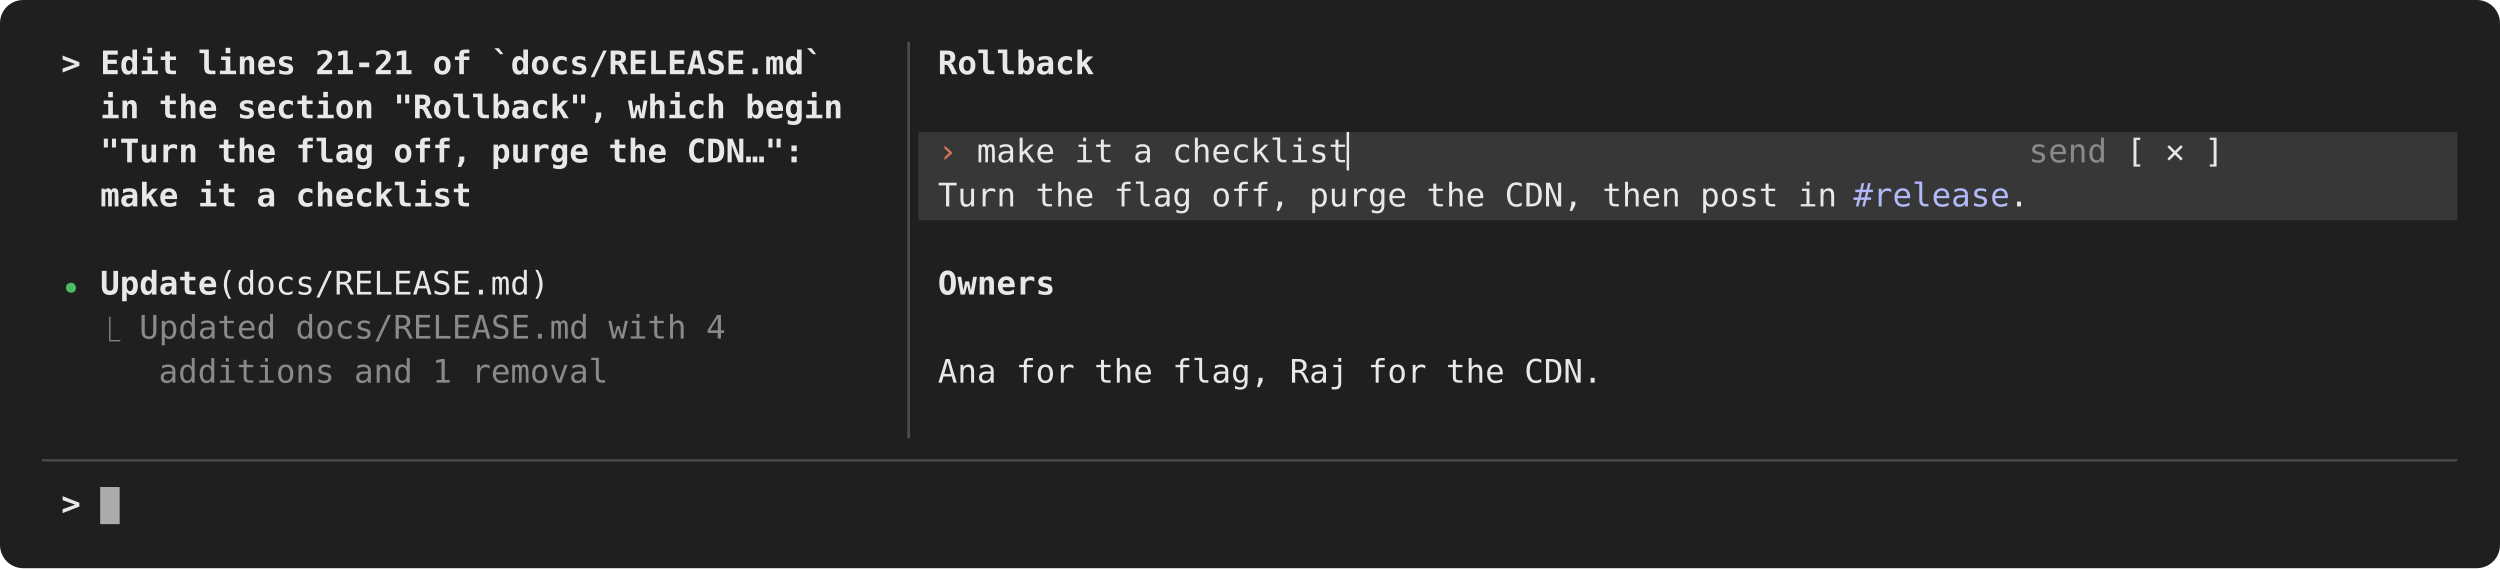
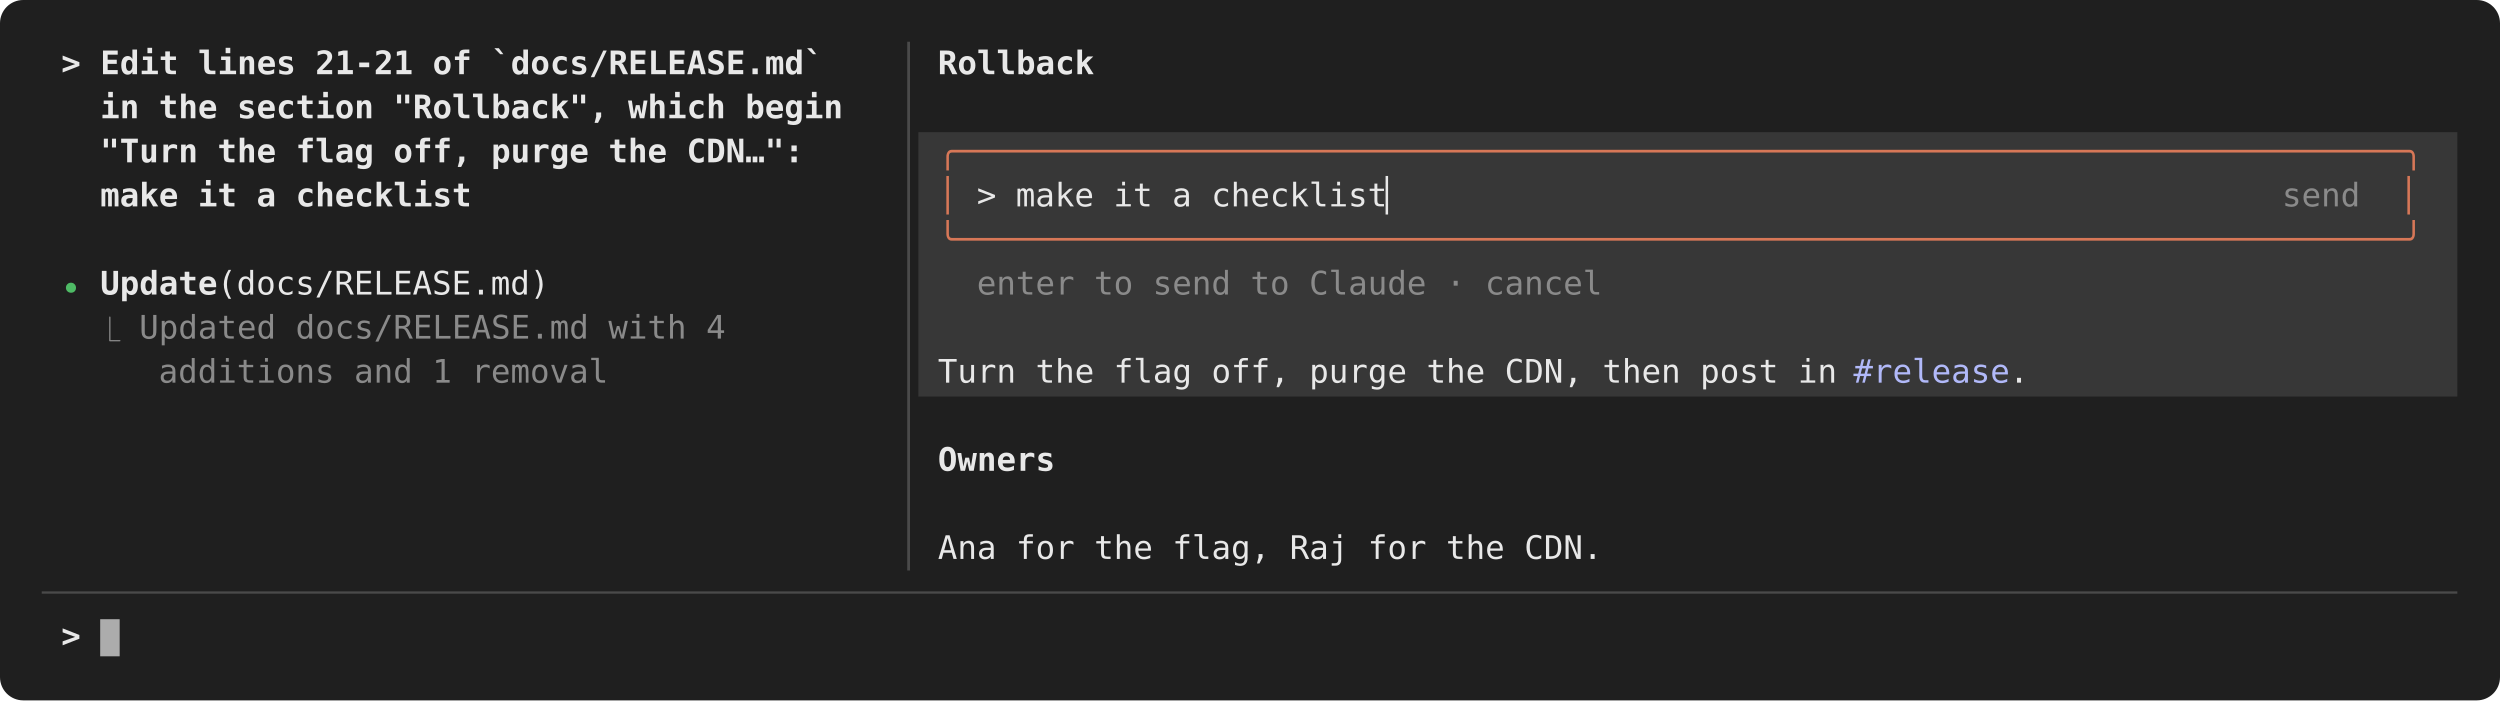
- <svg xmlns="http://www.w3.org/2000/svg" width="1078" height="245" viewBox="0 0 1078 245" font-family="ui-monospace, SFMono-Regular, Menlo, Consolas, monospace" font-size="14">
+ <svg xmlns="http://www.w3.org/2000/svg" width="1078" height="302" viewBox="0 0 1078 302" font-family="ui-monospace, SFMono-Regular, Menlo, Consolas, monospace" font-size="14">
  <rect width="100%" height="100%" rx="10" fill="#1f1f1f" />
-   <rect x="396.0" y="57" width="663.6" height="38" fill="#373737" />
+   <rect x="396.0" y="57" width="663.6" height="114" fill="#373737" />
  <text x="26.4" y="32" fill="#e8e8e8" font-weight="700" textLength="327.6" lengthAdjust="spacingAndGlyphs">&gt; Edit lines 21-21 of `docs/RELEASE.md`</text>
  <text x="43.2" y="51" fill="#e8e8e8" font-weight="700" textLength="319.2" lengthAdjust="spacingAndGlyphs">in the section "Rollback", which begin</text>
  <text x="43.2" y="70" fill="#e8e8e8" font-weight="700" textLength="302.4" lengthAdjust="spacingAndGlyphs">"Turn the flag off, purge the CDN…":</text>
  <text x="43.2" y="89" fill="#e8e8e8" font-weight="700" textLength="159.6" lengthAdjust="spacingAndGlyphs">make it a checklist</text>
  <text x="26.4" y="127" fill="#4eba65" textLength="8.4" lengthAdjust="spacingAndGlyphs">⏺</text>
  <text x="43.2" y="127" fill="#e8e8e8" font-weight="700" textLength="50.4" lengthAdjust="spacingAndGlyphs">Update</text>
  <text x="93.6" y="127" fill="#e8e8e8" textLength="142.8" lengthAdjust="spacingAndGlyphs">(docs/RELEASE.md)</text>
  <text x="43.2" y="146" fill="#8a8a8a" textLength="277.2" lengthAdjust="spacingAndGlyphs">⎿  Updated docs/RELEASE.md with 4</text>
  <text x="68.4" y="165" fill="#8a8a8a" textLength="193.2" lengthAdjust="spacingAndGlyphs">additions and 1 removal</text>
-   <line x1="391.8" y1="18" x2="391.8" y2="189" stroke="#4a4a4a" stroke-width="1.2" />
+   <line x1="391.8" y1="18" x2="391.8" y2="246" stroke="#4a4a4a" stroke-width="1.2" />
  <text x="404.4" y="32" fill="#e8e8e8" font-weight="700" textLength="67.2" lengthAdjust="spacingAndGlyphs">Rollback</text>
-   <text x="404.4" y="70" fill="#d77757" textLength="8.4" lengthAdjust="spacingAndGlyphs">›</text>
-   <text x="421.2" y="70" fill="#e8e8e8" textLength="159.6" lengthAdjust="spacingAndGlyphs">make it a checklist</text>
-   <text x="580.8" y="70" fill="#e8e8e8" textLength="8.4" lengthAdjust="spacingAndGlyphs">▏</text>
-   <text x="874.8" y="70" fill="#8a8a8a" textLength="33.6" lengthAdjust="spacingAndGlyphs">send</text>
-   <text x="916.8" y="70" fill="#e8e8e8" textLength="42.0" lengthAdjust="spacingAndGlyphs">[ ✕ ]</text>
-   <text x="404.4" y="89" fill="#e8e8e8" textLength="386.4" lengthAdjust="spacingAndGlyphs">Turn the flag off, purge the CDN, then post in</text>
-   <text x="799.2" y="89" fill="#b1b9f9" textLength="67.2" lengthAdjust="spacingAndGlyphs">#release</text>
-   <text x="866.4" y="89" fill="#e8e8e8" textLength="8.4" lengthAdjust="spacingAndGlyphs">.</text>
-   <text x="404.4" y="127" fill="#e8e8e8" font-weight="700" textLength="50.4" lengthAdjust="spacingAndGlyphs">Owners</text>
-   <text x="404.4" y="165" fill="#e8e8e8" textLength="285.6" lengthAdjust="spacingAndGlyphs">Ana for the flag, Raj for the CDN.</text>
-   <line x1="18.0" y1="198.5" x2="1059.6" y2="198.5" stroke="#4a4a4a" stroke-width="1" />
-   <text x="26.4" y="222" fill="#e8e8e8" font-weight="700" textLength="8.4" lengthAdjust="spacingAndGlyphs">&gt;</text>
-   <rect x="43.2" y="210" width="8.4" height="16" fill="#e8e8e8" opacity="0.7" />
+   <text x="404.4" y="70" fill="#d77757" textLength="638.4" lengthAdjust="spacingAndGlyphs">╭──────────────────────────────────────────────────────────────────────────╮</text>
+   <text x="404.4" y="89" fill="#d77757" textLength="8.4" lengthAdjust="spacingAndGlyphs">│</text>
+   <text x="421.2" y="89" fill="#e8e8e8" textLength="8.4" lengthAdjust="spacingAndGlyphs">&gt;</text>
+   <text x="438.0" y="89" fill="#e8e8e8" textLength="159.6" lengthAdjust="spacingAndGlyphs">make it a checklist</text>
+   <text x="597.6" y="89" fill="#e8e8e8" textLength="8.4" lengthAdjust="spacingAndGlyphs">▏</text>
+   <text x="984.0" y="89" fill="#8a8a8a" textLength="33.6" lengthAdjust="spacingAndGlyphs">send</text>
+   <text x="1034.4" y="89" fill="#d77757" textLength="8.4" lengthAdjust="spacingAndGlyphs">│</text>
+   <text x="404.4" y="108" fill="#d77757" textLength="638.4" lengthAdjust="spacingAndGlyphs">╰──────────────────────────────────────────────────────────────────────────╯</text>
+   <text x="421.2" y="127" fill="#8a8a8a" textLength="268.8" lengthAdjust="spacingAndGlyphs">enter to send to Claude · cancel</text>
+   <text x="404.4" y="165" fill="#e8e8e8" textLength="386.4" lengthAdjust="spacingAndGlyphs">Turn the flag off, purge the CDN, then post in</text>
+   <text x="799.2" y="165" fill="#b1b9f9" textLength="67.2" lengthAdjust="spacingAndGlyphs">#release</text>
+   <text x="866.4" y="165" fill="#e8e8e8" textLength="8.4" lengthAdjust="spacingAndGlyphs">.</text>
+   <text x="404.4" y="203" fill="#e8e8e8" font-weight="700" textLength="50.4" lengthAdjust="spacingAndGlyphs">Owners</text>
+   <text x="404.4" y="241" fill="#e8e8e8" textLength="285.6" lengthAdjust="spacingAndGlyphs">Ana for the flag, Raj for the CDN.</text>
+   <line x1="18.0" y1="255.5" x2="1059.6" y2="255.5" stroke="#4a4a4a" stroke-width="1" />
+   <text x="26.4" y="279" fill="#e8e8e8" font-weight="700" textLength="8.4" lengthAdjust="spacingAndGlyphs">&gt;</text>
+   <rect x="43.2" y="267" width="8.4" height="16" fill="#e8e8e8" opacity="0.7" />
</svg>
